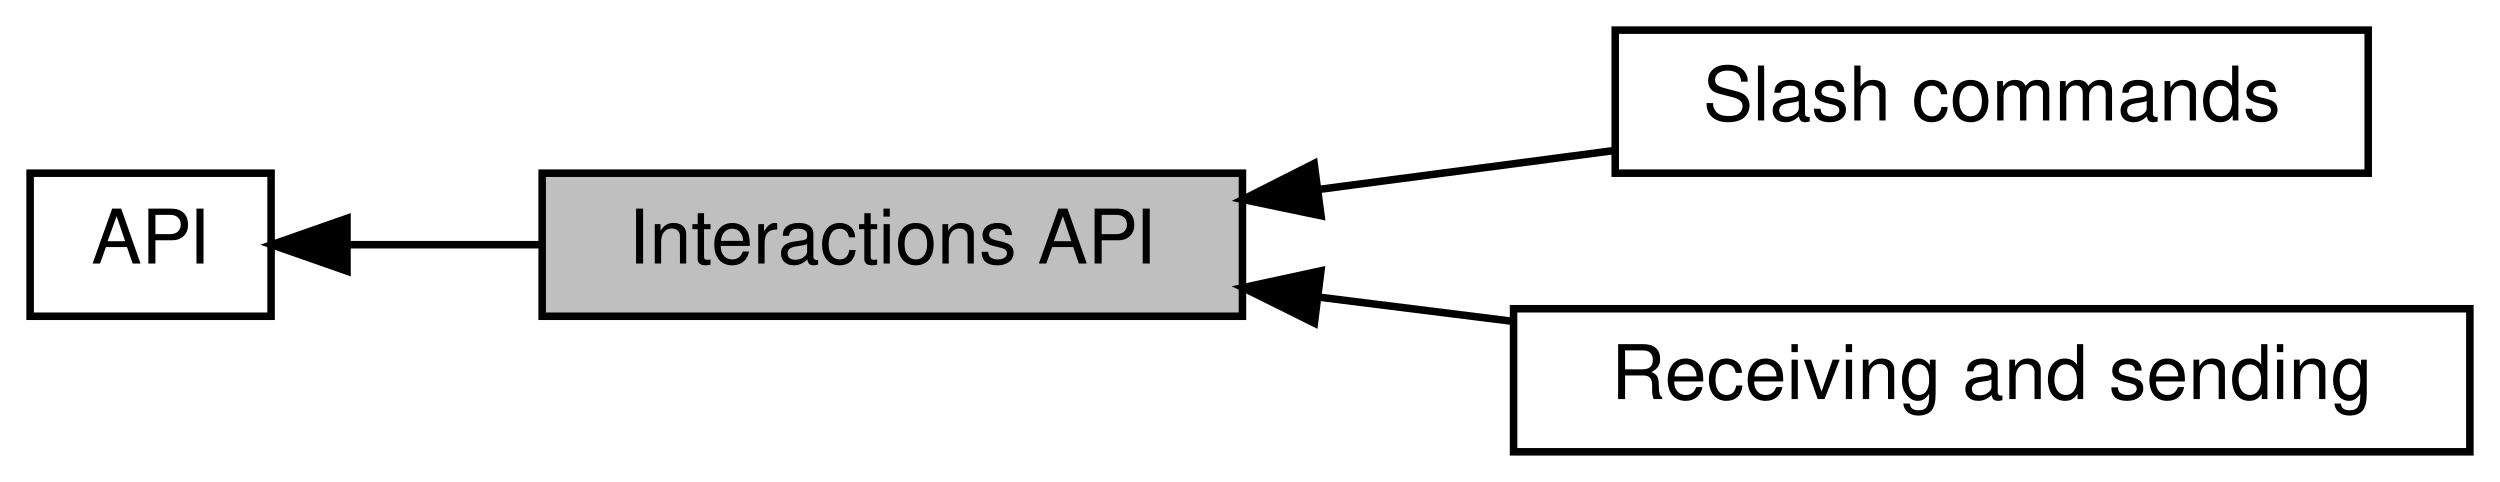
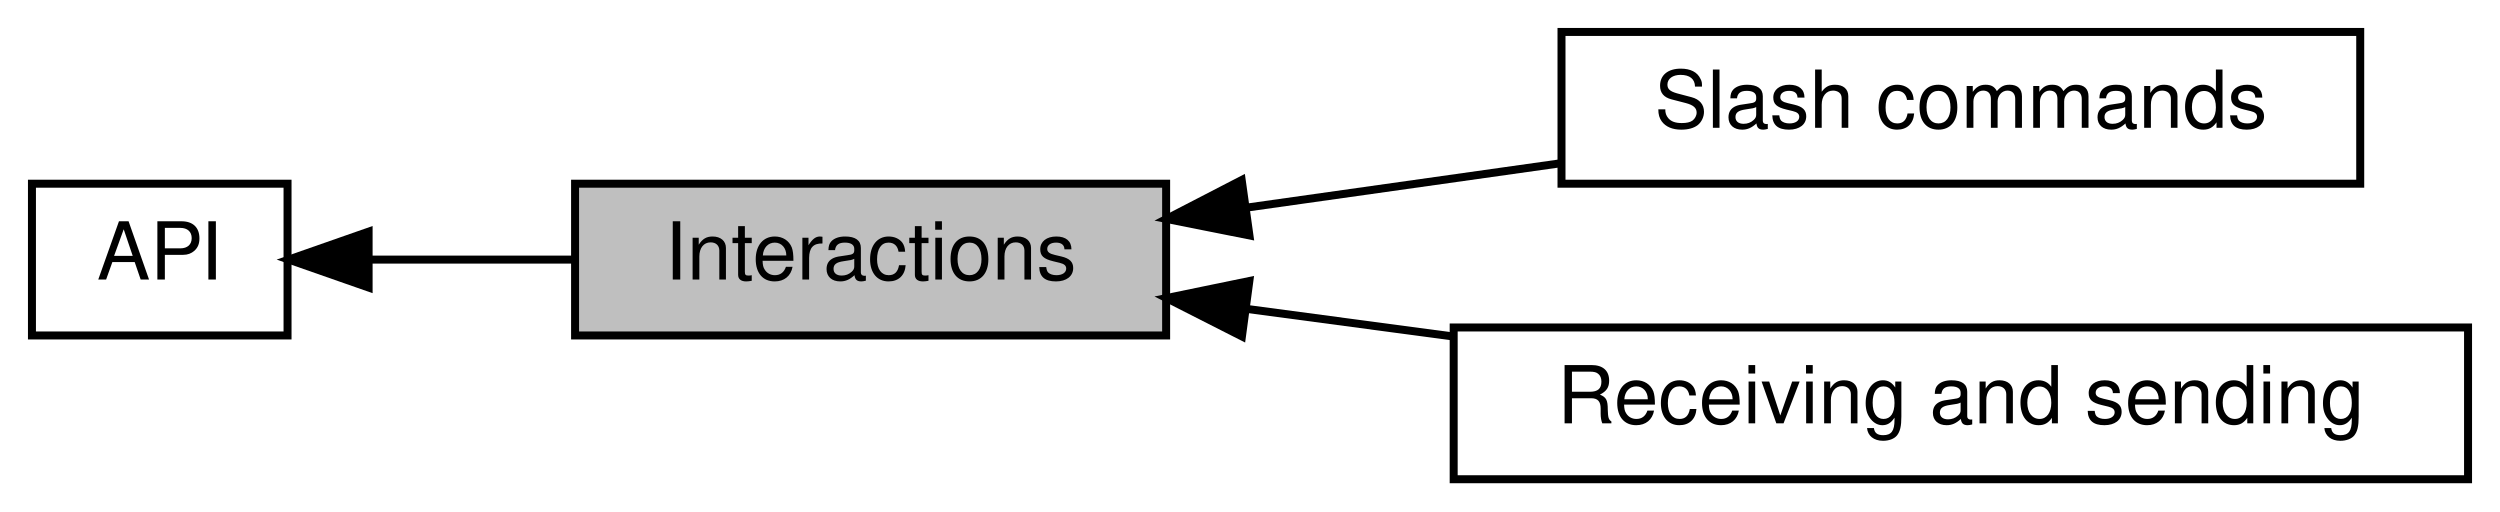
- <svg xmlns="http://www.w3.org/2000/svg" xmlns:xlink="http://www.w3.org/1999/xlink" width="332pt" height="64pt" viewBox="0.00 0.00 332.00 64.00">
+ <svg xmlns="http://www.w3.org/2000/svg" xmlns:xlink="http://www.w3.org/1999/xlink" width="313pt" height="64pt" viewBox="0.00 0.00 313.00 64.00">
  <g id="graph0" class="graph" transform="scale(1 1) rotate(0) translate(4 60)">
    <g id="node1" class="node">
      <g id="a_node1">
        <a xlink:href="group__DiscordAPI.html" target="_top" xlink:title="The Discord public API supported by Concord.">
          <polygon fill="none" stroke="black" points="32,-37 0,-37 0,-18 32,-18 32,-37" />
          <text text-anchor="middle" x="16" y="-25" font-family="Helvetica,sans-Serif" font-size="10.00">API</text>
        </a>
      </g>
    </g>
    <g id="node2" class="node">
      <g id="a_node2">
        <a xlink:title="Interactions public API supported by Concord.">
-           <polygon fill="#bfbfbf" stroke="black" points="161,-37 68,-37 68,-18 161,-18 161,-37" />
-           <text text-anchor="middle" x="114.5" y="-25" font-family="Helvetica,sans-Serif" font-size="10.00">Interactions API</text>
+           <polygon fill="#bfbfbf" stroke="black" points="142,-37 68,-37 68,-18 142,-18 142,-37" />
+           <text text-anchor="middle" x="105" y="-25" font-family="Helvetica,sans-Serif" font-size="10.00">Interactions</text>
        </a>
      </g>
    </g>
    <g id="edge1" class="edge">
-       <path fill="none" stroke="black" d="M42.28,-27.5C50.08,-27.5 58.92,-27.5 67.65,-27.5" />
-       <polygon fill="black" stroke="black" points="42.08,-24 32.08,-27.5 42.08,-31 42.08,-24" />
+       <path fill="none" stroke="black" d="M42.25,-27.5C50.2,-27.5 59.14,-27.5 67.69,-27.5" />
+       <polygon fill="black" stroke="black" points="42.15,-24 32.15,-27.5 42.15,-31 42.15,-24" />
    </g>
    <g id="node3" class="node">
      <g id="a_node3">
        <a xlink:href="group__DiscordAPIInteractionsApplicationCommand.html" target="_top" xlink:title="Receiving and registering slash commands.">
-           <polygon fill="none" stroke="black" points="310.5,-56 210.5,-56 210.5,-37 310.5,-37 310.5,-56" />
-           <text text-anchor="middle" x="260.5" y="-44" font-family="Helvetica,sans-Serif" font-size="10.00">Slash commands</text>
+           <polygon fill="none" stroke="black" points="291.5,-56 191.5,-56 191.5,-37 291.5,-37 291.5,-56" />
+           <text text-anchor="middle" x="241.5" y="-44" font-family="Helvetica,sans-Serif" font-size="10.00">Slash commands</text>
        </a>
      </g>
    </g>
    <g id="edge2" class="edge">
-       <path fill="none" stroke="black" d="M171.25,-34.86C184.19,-36.56 197.87,-38.37 210.5,-40.03" />
-       <polygon fill="black" stroke="black" points="171.43,-31.35 161.06,-33.51 170.52,-38.29 171.43,-31.35" />
+       <path fill="none" stroke="black" d="M151.97,-33.99C164.7,-35.79 178.56,-37.75 191.46,-39.57" />
+       <polygon fill="black" stroke="black" points="152.43,-30.52 142.04,-32.59 151.46,-37.46 152.43,-30.52" />
    </g>
    <g id="node4" class="node">
      <g id="a_node4">
        <a xlink:href="group__DiscordAPIInteractionsReact.html" target="_top" xlink:title="Receiving and sending interactions.">
-           <polygon fill="none" stroke="black" points="324,-19 197,-19 197,0 324,0 324,-19" />
-           <text text-anchor="middle" x="260.5" y="-7" font-family="Helvetica,sans-Serif" font-size="10.00">Receiving and sending</text>
+           <polygon fill="none" stroke="black" points="305,-19 178,-19 178,0 305,0 305,-19" />
+           <text text-anchor="middle" x="241.5" y="-7" font-family="Helvetica,sans-Serif" font-size="10.00">Receiving and sending</text>
        </a>
      </g>
    </g>
    <g id="edge3" class="edge">
-       <path fill="none" stroke="black" d="M171.15,-20.54C179.57,-19.49 188.31,-18.4 196.86,-17.33" />
-       <polygon fill="black" stroke="black" points="170.55,-17.09 161.06,-21.8 171.42,-24.04 170.55,-17.09" />
+       <path fill="none" stroke="black" d="M152.22,-21.31C160.49,-20.21 169.23,-19.04 177.87,-17.88" />
+       <polygon fill="black" stroke="black" points="151.49,-17.88 142.04,-22.68 152.42,-24.82 151.49,-17.88" />
    </g>
  </g>
</svg>
